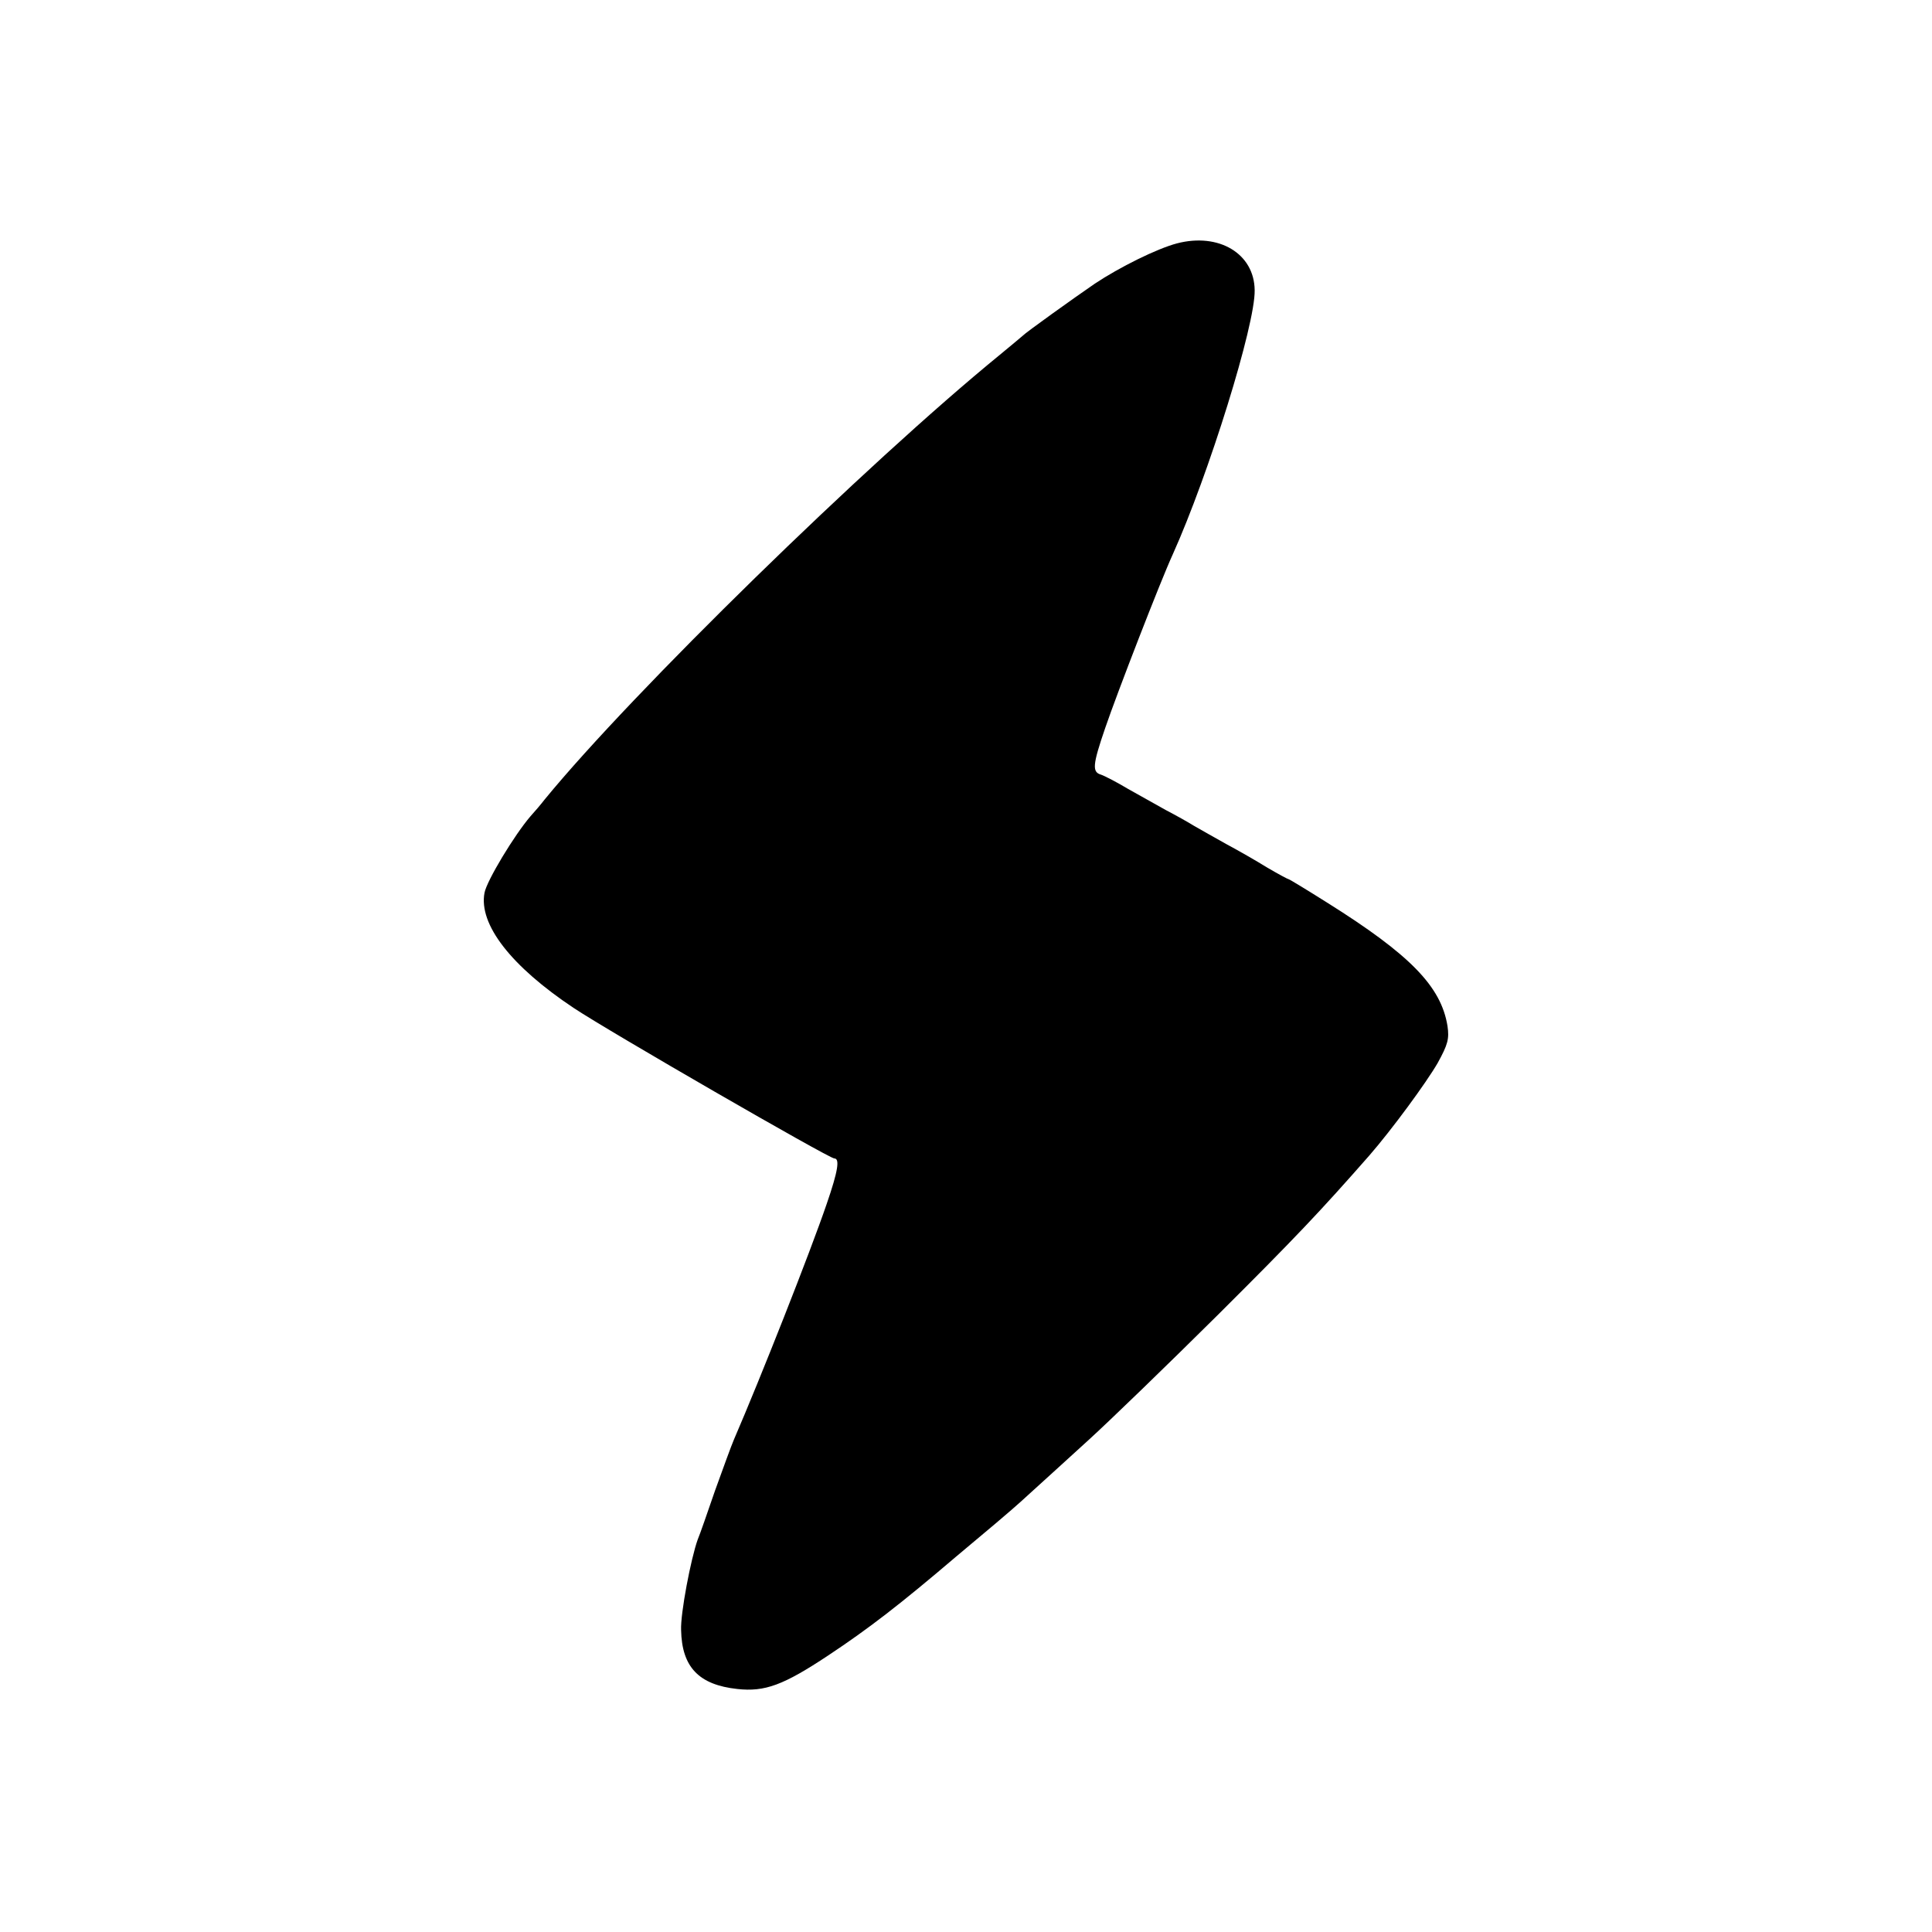
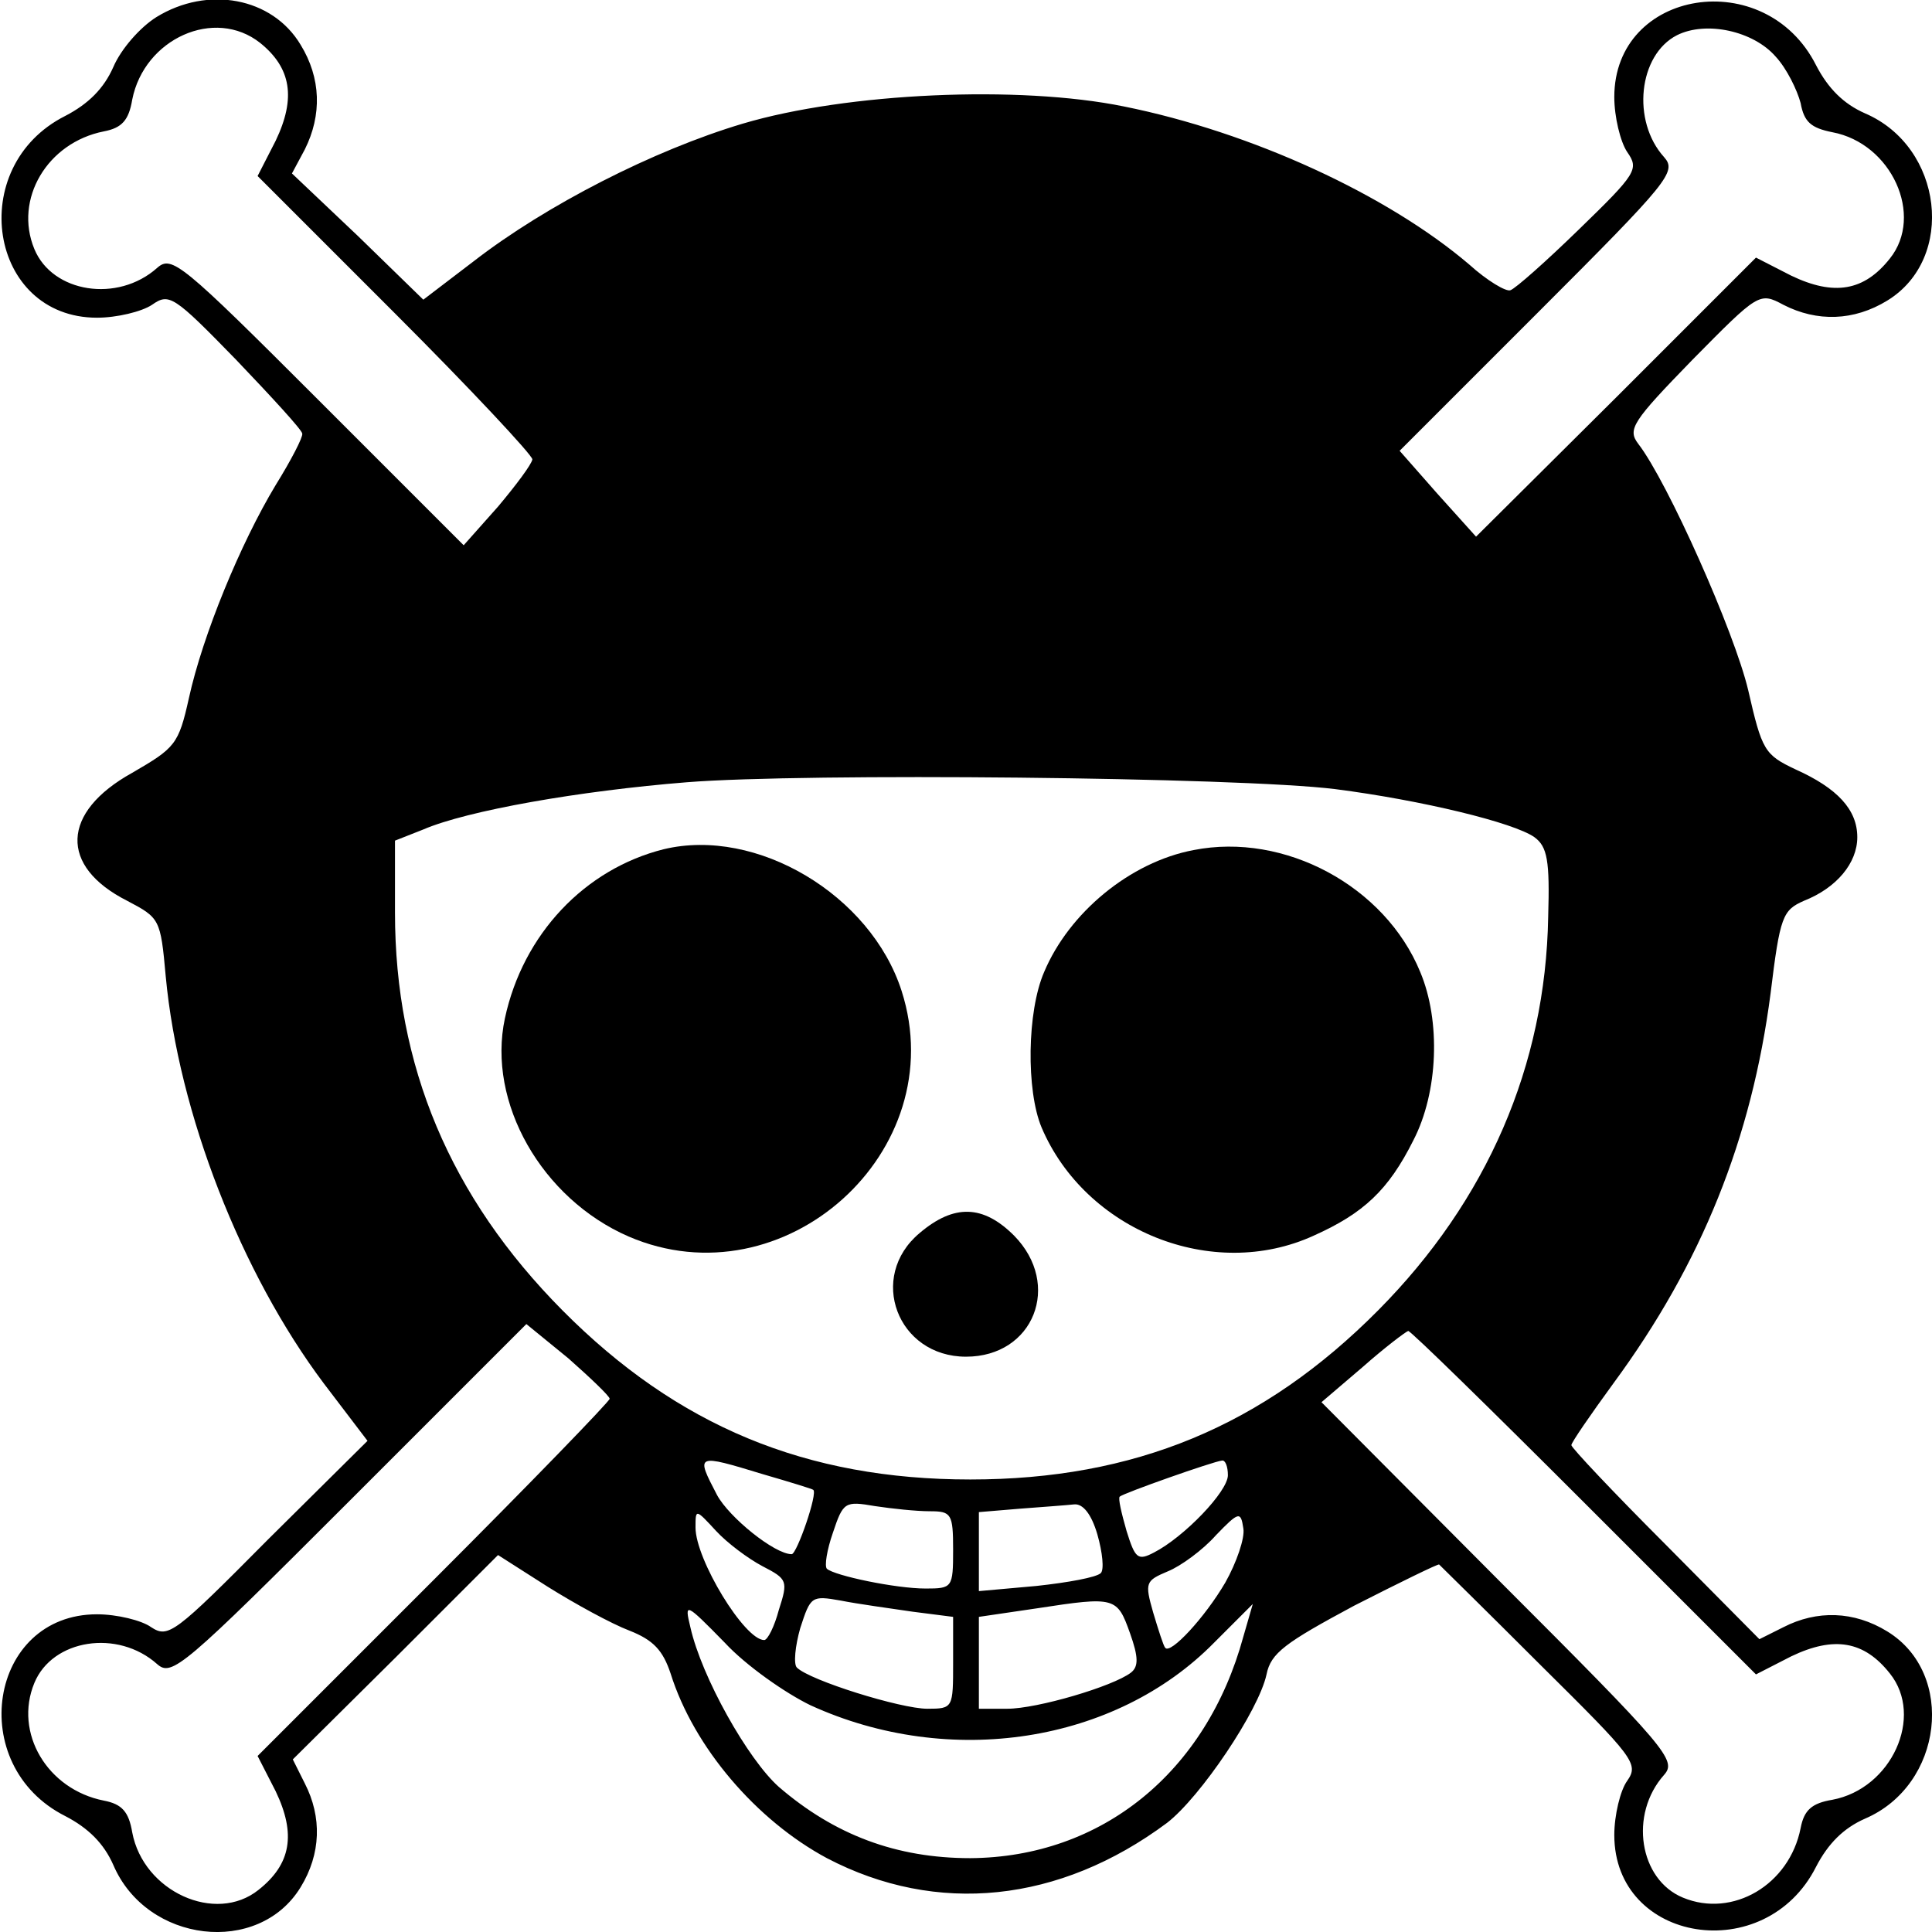
- <svg xmlns="http://www.w3.org/2000/svg" version="1.0" width="512pt" height="512pt" viewBox="0 0 512 512" preserveAspectRatio="xMidYMid meet">
-   <g transform="translate(0,512) scale(0.1,-0.1)" fill="#000000" stroke="none">
-     <path d="M3119 4475 c-53 -14 -152 -63 -218 -107 -54 -37 -184 -130 -191 -138 -3 -3 -30 -25 -60 -50 -355 -290 -974 -895 -1206 -1178 -10 -13 -27 -33 -38 -45 -43 -50 -116 -171 -122 -203 -16 -84 71 -195 236 -305 93 -62 677 -399 691 -399 15 0 10 -33 -20 -120 -44 -129 -176 -463 -246 -625 -7 -16 -29 -77 -50 -135 -20 -58 -40 -116 -46 -130 -18 -50 -46 -196 -44 -240 2 -98 47 -145 149 -156 73 -8 122 10 241 89 107 71 190 135 339 262 39 33 87 73 106 89 19 16 60 51 90 79 30 27 100 91 155 141 55 50 208 198 340 329 208 207 275 278 404 425 60 69 151 193 181 245 27 49 31 64 26 98 -17 105 -99 189 -319 327 -54 34 -100 62 -102 62 -2 0 -28 14 -57 31 -29 18 -78 46 -108 62 -30 17 -68 38 -85 48 -16 10 -50 29 -75 42 -25 14 -70 39 -100 56 -30 18 -63 35 -72 38 -24 7 -23 25 11 124 31 91 146 388 179 460 95 211 219 609 217 700 -1 97 -95 153 -206 124z" />
+ <svg xmlns="http://www.w3.org/2000/svg" version="1.0" width="225pt" height="225pt" viewBox="0 0 225 225" preserveAspectRatio="xMidYMid meet">
+   <g transform="translate(0,225) scale(0.1,-0.1)" fill="#000000" stroke="none">
+     <path d="M182 2230 c-19 -12 -41 -37 -50 -58 -11 -25 -29 -43 -56 -57 -117 -59 -89 -235 37 -235 23 0 52 7 64 15 20 14 25 11 98 -64 42 -44 77 -82 77 -86 1 -4 -13 -31 -31 -60 -41 -68 -85 -175 -101 -248 -12 -54 -16 -58 -66 -87 -83 -46 -85 -109 -6 -149 38 -20 39 -21 45 -88 15 -160 88 -346 184 -474 l51 -67 -116 -115 c-109 -110 -116 -115 -136 -102 -11 8 -40 15 -63 15 -126 0 -154 -176 -37 -235 27 -14 45 -32 56 -57 39 -91 169 -106 218 -26 24 39 25 82 5 121 l-14 28 120 119 119 119 58 -37 c32 -20 74 -43 95 -51 28 -11 39 -23 48 -50 27 -86 100 -171 182 -215 128 -67 271 -52 396 41 39 30 107 131 116 173 5 25 22 37 102 80 53 27 98 49 99 48 2 -2 55 -54 118 -117 109 -108 115 -115 101 -135 -8 -11 -15 -40 -15 -63 0 -126 176 -154 235 -37 14 27 32 45 57 56 91 39 106 169 26 218 -39 24 -82 25 -121 5 l-28 -14 -109 110 c-61 61 -110 113 -110 116 0 3 22 35 49 72 103 140 161 285 183 454 11 90 14 97 39 108 38 15 62 44 62 74 0 32 -23 57 -72 79 -36 17 -39 22 -55 92 -16 68 -94 243 -128 287 -13 17 -7 26 63 98 77 78 78 79 106 64 39 -20 82 -19 121 5 80 49 65 179 -26 218 -25 11 -43 29 -57 56 -59 117 -235 89 -235 -37 0 -23 7 -52 15 -64 14 -20 11 -25 -56 -90 -38 -37 -74 -69 -80 -71 -5 -2 -27 11 -48 30 -95 81 -253 154 -402 184 -122 25 -323 16 -444 -20 -104 -31 -229 -95 -313 -160 l-59 -45 -76 74 -77 73 15 28 c20 40 19 83 -5 122 -33 55 -108 69 -168 32z m121 -30 c36 -29 42 -64 18 -114 l-21 -41 160 -160 c88 -88 160 -165 160 -170 -1 -6 -19 -30 -40 -55 l-40 -45 -169 169 c-160 160 -171 169 -188 154 -46 -41 -122 -29 -143 22 -24 58 15 124 81 137 21 4 29 13 33 37 14 71 96 108 149 66z m1765 -16 c13 -14 25 -39 29 -54 4 -22 12 -29 37 -34 69 -13 107 -97 67 -147 -30 -38 -65 -44 -115 -20 l-41 21 -163 -163 -163 -162 -45 50 -44 50 162 162 c152 152 161 163 146 180 -38 42 -30 119 15 142 34 17 89 5 115 -25z m-513 -853 c101 -13 208 -39 232 -56 15 -11 18 -27 16 -93 -3 -173 -71 -330 -198 -458 -134 -135 -284 -197 -475 -197 -191 0 -341 62 -475 197 -131 132 -195 285 -195 463 l0 84 33 13 c51 22 182 45 307 55 137 11 642 6 755 -8z m-845 -710 c0 -3 -92 -98 -205 -211 l-205 -205 21 -41 c24 -50 18 -85 -20 -115 -50 -40 -134 -2 -147 67 -4 24 -12 33 -33 37 -66 13 -105 79 -81 137 21 51 97 63 143 22 17 -15 30 -4 224 190 l206 206 49 -40 c26 -23 48 -44 48 -47z m1135 -121 l200 -200 41 21 c50 24 85 18 115 -20 40 -50 2 -134 -67 -147 -24 -4 -33 -12 -37 -33 -13 -66 -79 -105 -137 -81 -51 21 -63 97 -22 143 15 17 4 30 -192 226 l-207 208 48 41 c26 23 50 41 53 42 3 0 95 -90 205 -200z m-956 33 c31 -9 57 -17 58 -18 6 -3 -19 -75 -25 -75 -20 0 -73 43 -87 69 -25 48 -25 48 54 24z m541 -1 c0 -19 -51 -72 -86 -90 -19 -10 -22 -7 -32 25 -6 21 -10 38 -8 40 4 4 109 41 119 42 4 1 7 -7 7 -17z m-347 -42 c25 0 27 -3 27 -45 0 -44 -1 -45 -32 -45 -35 0 -106 15 -115 23 -3 3 0 22 7 42 12 36 14 37 49 31 20 -3 48 -6 64 -6z m195 -27 c6 -21 8 -41 4 -45 -5 -5 -38 -11 -75 -15 l-67 -6 0 46 0 46 48 4 c26 2 54 4 63 5 10 1 20 -11 27 -35z m-390 -37 c29 -15 30 -17 19 -51 -5 -19 -13 -35 -17 -35 -23 0 -80 94 -80 131 0 22 0 22 24 -4 13 -14 37 -32 54 -41z m539 -19 c-24 -41 -64 -84 -70 -76 -2 2 -8 21 -14 41 -10 35 -9 37 17 48 15 6 41 25 56 42 27 28 29 28 32 8 2 -11 -8 -40 -21 -63z m-364 -34 l47 -6 0 -53 c0 -53 0 -54 -30 -54 -31 0 -137 33 -152 48 -4 4 -2 25 4 46 12 37 13 38 47 32 20 -4 57 -9 84 -13z m253 -25 c10 -28 10 -39 1 -46 -21 -16 -109 -42 -144 -42 l-33 0 0 53 0 54 68 10 c91 14 93 13 108 -29z m-372 -84 c162 -74 355 -44 470 73 l45 45 -11 -38 c-43 -158 -165 -257 -318 -258 -86 0 -158 27 -223 83 -36 32 -90 128 -103 186 -7 29 -6 29 40 -18 25 -27 71 -59 100 -73z" />
+     <path d="M773 1261 c-92 -23 -164 -99 -185 -197 -21 -98 43 -210 144 -254 181 -78 378 99 318 286 -36 112 -169 191 -277 165z" />
+     <path d="M1390 1260 c-74 -14 -145 -73 -174 -142 -20 -46 -21 -138 -3 -181 51 -120 199 -180 317 -126 58 26 87 53 116 111 29 56 32 139 8 196 -41 100 -158 163 -264 142z" />
+     <path d="M1071 814 c-61 -51 -26 -144 54 -144 79 0 112 84 56 141 -36 36 -70 37 -110 3z" />
  </g>
</svg>
